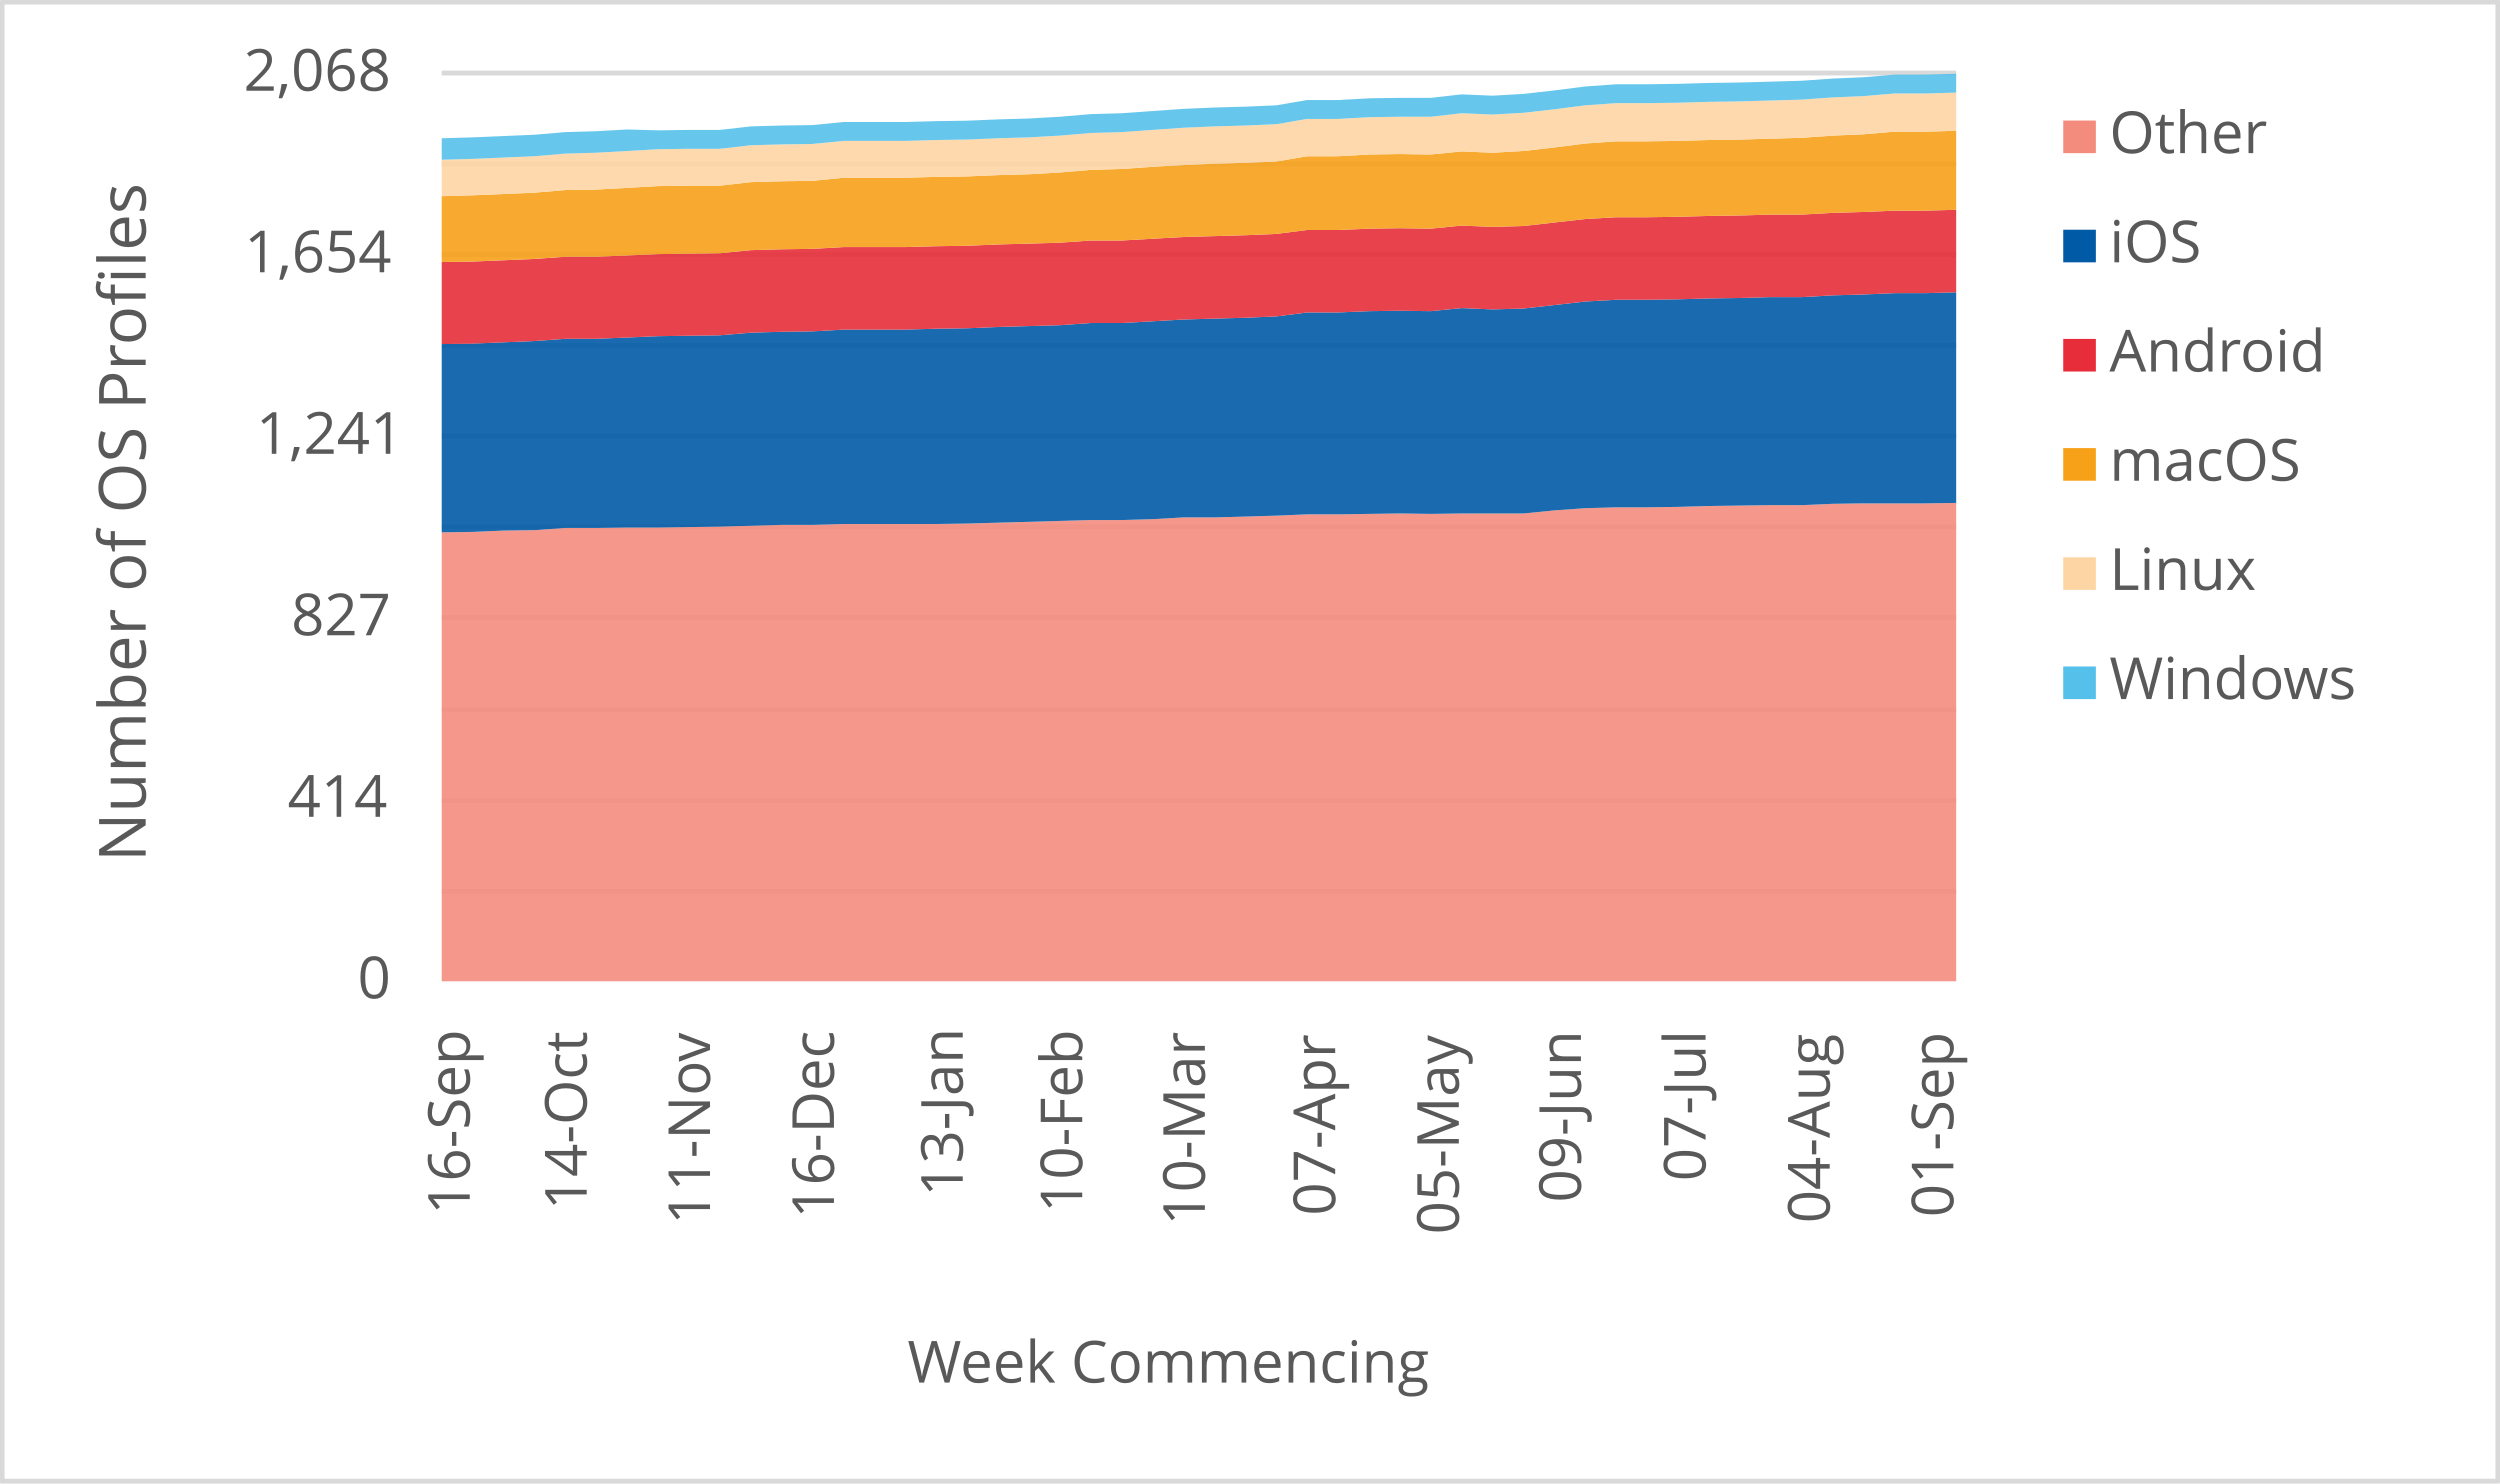
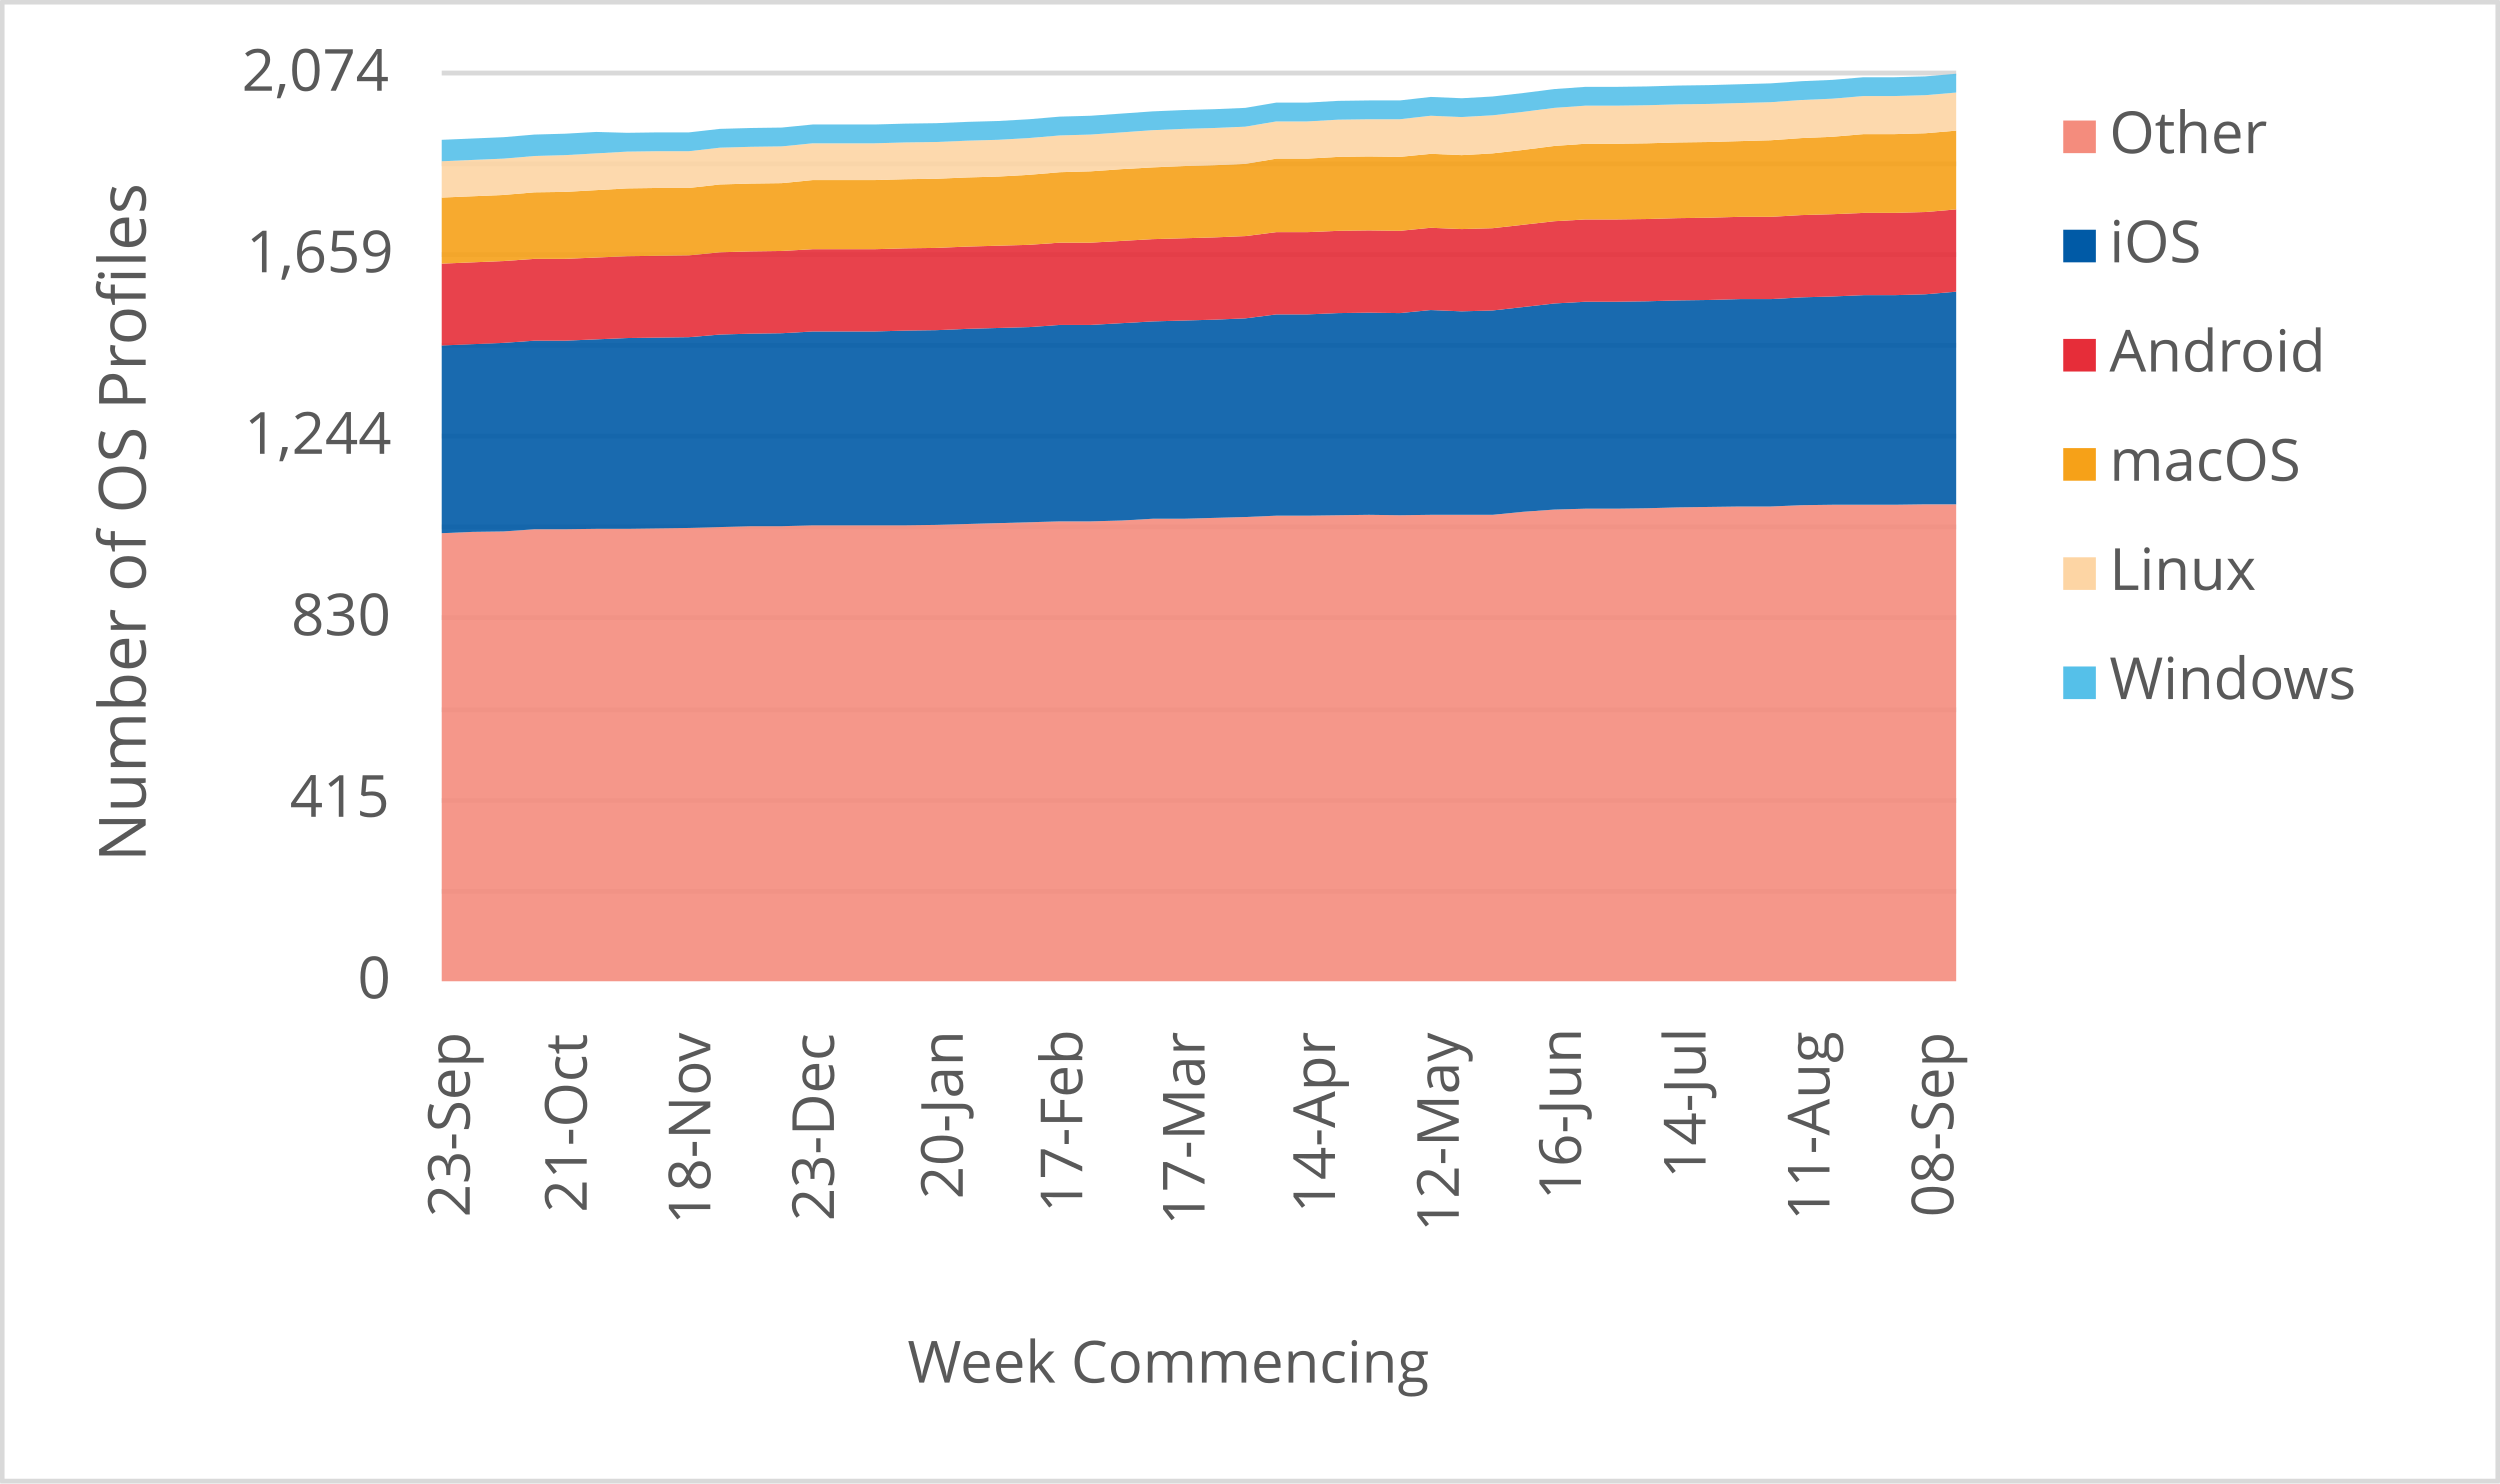
<svg xmlns="http://www.w3.org/2000/svg" width="1763" height="1046" xml:space="preserve" overflow="hidden">
  <defs>
    <clipPath id="clip0">
      <rect x="2917" y="346" width="1763" height="1046" />
    </clipPath>
  </defs>
  <g clip-path="url(#clip0)" transform="translate(-2917 -346)">
    <rect x="2918" y="347" width="1760" height="1043" fill="#FFFFFF" />
    <g>
      <path d="    M3228.5 974.532 4296.5 974.532    M3228.5 910.53 4296.5 910.53    M3228.5 846.528 4296.5 846.528    M3228.5 781.526 4296.5 781.526    M3228.5 717.524 4296.5 717.524    M3228.5 653.522 4296.5 653.522    M3228.5 589.52 4296.5 589.52    M3228.5 525.517 4296.5 525.517    M3228.5 461.515 4296.5 461.515    M3228.5 397.5 4296.5 397.5" stroke="#D9D9D9" stroke-width="3.438" stroke-linejoin="round" stroke-miterlimit="10" fill="none" />
    </g>
    <g>
      <path d="M 1038.5 4296.5 1038.5" stroke="#D9D9D9" stroke-width="3.438" stroke-linejoin="round" stroke-miterlimit="10" fill="none" fill-rule="evenodd" />
    </g>
    <g>
-       <text fill="#595959" font-family="Verdana,Open Sans,DejaVu Sans,sans-serif" font-weight="400" font-size="41" transform="matrix(6.12323e-17 -1 1 6.12323e-17 3248.269 1202.662)">16-Sep</text>
+       <text fill="#595959" font-family="Verdana,Open Sans,DejaVu Sans,sans-serif" font-weight="400" font-size="41" transform="matrix(6.12323e-17 -1 1 6.12323e-17 3248.269 1204.423)">23-Sep</text>
    </g>
    <g>
-       <text fill="#595959" font-family="Verdana,Open Sans,DejaVu Sans,sans-serif" font-weight="400" font-size="41" transform="matrix(6.12323e-17 -1 1 6.12323e-17 3330.748 1199.378)">14-Oct</text>
+       <text fill="#595959" font-family="Verdana,Open Sans,DejaVu Sans,sans-serif" font-weight="400" font-size="41" transform="matrix(6.12323e-17 -1 1 6.12323e-17 3330.748 1201.14)">21-Oct</text>
    </g>
    <g>
-       <text fill="#595959" font-family="Verdana,Open Sans,DejaVu Sans,sans-serif" font-weight="400" font-size="41" transform="matrix(6.12323e-17 -1 1 6.12323e-17 3417.702 1209.708)">11-Nov</text>
+       <text fill="#595959" font-family="Verdana,Open Sans,DejaVu Sans,sans-serif" font-weight="400" font-size="41" transform="matrix(6.12323e-17 -1 1 6.12323e-17 3417.912 1209.708)">18-Nov</text>
    </g>
    <g>
-       <text fill="#595959" font-family="Verdana,Open Sans,DejaVu Sans,sans-serif" font-weight="400" font-size="41" transform="matrix(6.12323e-17 -1 1 6.12323e-17 3505.096 1205.364)">16-Dec</text>
+       <text fill="#595959" font-family="Verdana,Open Sans,DejaVu Sans,sans-serif" font-weight="400" font-size="41" transform="matrix(6.12323e-17 -1 1 6.12323e-17 3505.096 1207.126)">23-Dec</text>
    </g>
    <g>
-       <text fill="#595959" font-family="Verdana,Open Sans,DejaVu Sans,sans-serif" font-weight="400" font-size="41" transform="matrix(6.12323e-17 -1 1 6.12323e-17 3595.933 1189.929)">13-Jan</text>
+       <text fill="#595959" font-family="Verdana,Open Sans,DejaVu Sans,sans-serif" font-weight="400" font-size="41" transform="matrix(6.12323e-17 -1 1 6.12323e-17 3595.953 1191.691)">20-Jan</text>
    </g>
    <g>
-       <text fill="#595959" font-family="Verdana,Open Sans,DejaVu Sans,sans-serif" font-weight="400" font-size="41" transform="matrix(6.12323e-17 -1 1 6.12323e-17 3680.194 1201.32)">10-Feb</text>
+       <text fill="#595959" font-family="Verdana,Open Sans,DejaVu Sans,sans-serif" font-weight="400" font-size="41" transform="matrix(6.12323e-17 -1 1 6.12323e-17 3680.194 1201.32)">17-Feb</text>
    </g>
    <g>
-       <text fill="#595959" font-family="Verdana,Open Sans,DejaVu Sans,sans-serif" font-weight="400" font-size="41" transform="matrix(6.12323e-17 -1 1 6.12323e-17 3766.667 1210.289)">10-Mar</text>
+       <text fill="#595959" font-family="Verdana,Open Sans,DejaVu Sans,sans-serif" font-weight="400" font-size="41" transform="matrix(6.12323e-17 -1 1 6.12323e-17 3766.437 1210.289)">17-Mar</text>
    </g>
    <g>
-       <text fill="#595959" font-family="Verdana,Open Sans,DejaVu Sans,sans-serif" font-weight="400" font-size="41" transform="matrix(6.12323e-17 -1 1 6.12323e-17 3858.575 1203.262)">07-Apr</text>
+       <text fill="#595959" font-family="Verdana,Open Sans,DejaVu Sans,sans-serif" font-weight="400" font-size="41" transform="matrix(6.12323e-17 -1 1 6.12323e-17 3858.425 1201.541)">14-Apr</text>
    </g>
    <g>
-       <text fill="#595959" font-family="Verdana,Open Sans,DejaVu Sans,sans-serif" font-weight="400" font-size="41" transform="matrix(6.12323e-17 -1 1 6.12323e-17 3945.759 1216.475)">05-May</text>
+       <text fill="#595959" font-family="Verdana,Open Sans,DejaVu Sans,sans-serif" font-weight="400" font-size="41" transform="matrix(6.12323e-17 -1 1 6.12323e-17 3945.739 1214.753)">12-May</text>
    </g>
    <g>
-       <text fill="#595959" font-family="Verdana,Open Sans,DejaVu Sans,sans-serif" font-weight="400" font-size="41" transform="matrix(6.12323e-17 -1 1 6.12323e-17 4031.871 1194.013)">09-Jun</text>
+       <text fill="#595959" font-family="Verdana,Open Sans,DejaVu Sans,sans-serif" font-weight="400" font-size="41" transform="matrix(6.12323e-17 -1 1 6.12323e-17 4031.851 1192.291)">16-Jun</text>
    </g>
    <g>
-       <text fill="#595959" font-family="Verdana,Open Sans,DejaVu Sans,sans-serif" font-weight="400" font-size="41" transform="matrix(6.12323e-17 -1 1 6.12323e-17 4119.766 1178.999)">07-Jul</text>
+       <text fill="#595959" font-family="Verdana,Open Sans,DejaVu Sans,sans-serif" font-weight="400" font-size="41" transform="matrix(6.12323e-17 -1 1 6.12323e-17 4119.766 1177.277)">14-Jul</text>
    </g>
    <g>
-       <text fill="#595959" font-family="Verdana,Open Sans,DejaVu Sans,sans-serif" font-weight="400" font-size="41" transform="matrix(6.12323e-17 -1 1 6.12323e-17 4207.31 1208.627)">04-Aug</text>
+       <text fill="#595959" font-family="Verdana,Open Sans,DejaVu Sans,sans-serif" font-weight="400" font-size="41" transform="matrix(6.12323e-17 -1 1 6.12323e-17 4207.14 1206.906)">11-Aug</text>
    </g>
    <g>
-       <text fill="#595959" font-family="Verdana,Open Sans,DejaVu Sans,sans-serif" font-weight="400" font-size="41" transform="matrix(6.12323e-17 -1 1 6.12323e-17 4294.493 1204.383)">01-Sep</text>
+       <text fill="#595959" font-family="Verdana,Open Sans,DejaVu Sans,sans-serif" font-weight="400" font-size="41" transform="matrix(6.12323e-17 -1 1 6.12323e-17 4294.493 1204.383)">08-Sep</text>
    </g>
    <g>
      <text fill="#595959" font-family="Verdana,Open Sans,DejaVu Sans,sans-serif" font-weight="400" font-size="41" transform="matrix(1 0 0 1 3169.141 1050)">0</text>
    </g>
    <g>
-       <text fill="#595959" font-family="Verdana,Open Sans,DejaVu Sans,sans-serif" font-weight="400" font-size="41" transform="matrix(1 0 0 1 3119.853 922)">414</text>
+       <text fill="#595959" font-family="Verdana,Open Sans,DejaVu Sans,sans-serif" font-weight="400" font-size="41" transform="matrix(1 0 0 1 3121.395 922)">415</text>
    </g>
    <g>
-       <text fill="#595959" font-family="Verdana,Open Sans,DejaVu Sans,sans-serif" font-weight="400" font-size="41" transform="matrix(1 0 0 1 3122.335 794)">827</text>
+       <text fill="#595959" font-family="Verdana,Open Sans,DejaVu Sans,sans-serif" font-weight="400" font-size="41" transform="matrix(1 0 0 1 3122.295 794)">830</text>
    </g>
    <g>
-       <text fill="#595959" font-family="Verdana,Open Sans,DejaVu Sans,sans-serif" font-weight="400" font-size="41" transform="matrix(1 0 0 1 3097.571 666)">1,241</text>
+       <text fill="#595959" font-family="Verdana,Open Sans,DejaVu Sans,sans-serif" font-weight="400" font-size="41" transform="matrix(1 0 0 1 3089.263 666)">1,244</text>
    </g>
    <g>
-       <text fill="#595959" font-family="Verdana,Open Sans,DejaVu Sans,sans-serif" font-weight="400" font-size="41" transform="matrix(1 0 0 1 3089.263 538)">1,654</text>
+       <text fill="#595959" font-family="Verdana,Open Sans,DejaVu Sans,sans-serif" font-weight="400" font-size="41" transform="matrix(1 0 0 1 3090.645 538)">1,659</text>
    </g>
    <g>
-       <text fill="#595959" font-family="Verdana,Open Sans,DejaVu Sans,sans-serif" font-weight="400" font-size="41" transform="matrix(1 0 0 1 3088.803 410)">2,068</text>
+       <text fill="#595959" font-family="Verdana,Open Sans,DejaVu Sans,sans-serif" font-weight="400" font-size="41" transform="matrix(1 0 0 1 3087.501 410)">2,074</text>
    </g>
    <g>
      <text fill="#595959" font-family="Verdana,Open Sans,DejaVu Sans,sans-serif" font-weight="400" font-size="41" transform="matrix(1 0 0 1 3556.971 1321)">Week Commencing</text>
    </g>
    <g>
      <text fill="#595959" font-family="Verdana,Open Sans,DejaVu Sans,sans-serif" font-weight="400" font-size="46" transform="matrix(6.12323e-17 -1 1 6.12323e-17 3019.73 953.792)">Number of OS Profiles</text>
    </g>
    <rect x="2918.5" y="347.5" width="1760" height="1043" stroke="#D9D9D9" stroke-width="3.438" stroke-linejoin="round" stroke-miterlimit="10" fill="none" />
    <g>
-       <path d="M3228.5 1038 3250.296 1038 3272.092 1038 3293.888 1038 3315.684 1038 3337.48 1038 3359.276 1038 3381.071 1038 3402.867 1038 3424.663 1038 3446.459 1038 3468.255 1038 3490.051 1038 3511.847 1038 3533.643 1038 3555.439 1038 3577.235 1038 3599.031 1038 3620.827 1038 3642.622 1038 3664.418 1038 3686.214 1038 3708.01 1038 3729.806 1038 3751.602 1038 3773.398 1038 3795.194 1038 3816.99 1038 3838.786 1038 3860.582 1038 3882.378 1038 3904.173 1038 3925.969 1038 3947.765 1038 3969.561 1038 3991.357 1038 4013.153 1038 4034.949 1038 4056.745 1038 4078.541 1038 4100.337 1038 4122.133 1038 4143.929 1038 4165.724 1038 4187.52 1038 4209.316 1038 4231.112 1038 4252.908 1038 4274.704 1038 4296.5 1038 4296.5 700.669 4274.704 700.979 4252.908 700.979 4231.112 700.979 4209.316 701.288 4187.52 702.217 4165.724 702.217 4143.929 702.526 4122.133 702.836 4100.337 703.455 4078.541 703.764 4056.745 703.764 4034.949 704.383 4013.153 705.93 3991.357 708.097 3969.561 708.097 3947.765 708.097 3925.969 708.406 3904.173 708.097 3882.378 708.406 3860.582 708.716 3838.786 708.716 3816.99 709.644 3795.194 710.263 3773.398 710.882 3751.602 710.882 3729.806 712.12 3708.01 712.739 3686.214 712.739 3664.418 713.358 3642.622 713.977 3620.827 714.596 3599.031 715.215 3577.235 715.524 3555.439 715.524 3533.643 715.524 3511.847 715.524 3490.051 716.143 3468.255 716.143 3446.459 716.762 3424.663 717.381 3402.867 717.691 3381.071 718 3359.276 718 3337.48 718.309 3315.684 718.309 3293.888 719.857 3272.092 720.166 3250.296 721.095 3228.5 721.404 3228.5 1038Z" fill="#f48c7d" opacity="0.9" />
+       <path d="M3228.5 1038 3250.296 1038 3272.092 1038 3293.888 1038 3315.684 1038 3337.48 1038 3359.276 1038 3381.071 1038 3402.867 1038 3424.663 1038 3446.459 1038 3468.255 1038 3490.051 1038 3511.847 1038 3533.643 1038 3555.439 1038 3577.235 1038 3599.031 1038 3620.827 1038 3642.622 1038 3664.418 1038 3686.214 1038 3708.01 1038 3729.806 1038 3751.602 1038 3773.398 1038 3795.194 1038 3816.99 1038 3838.786 1038 3860.582 1038 3882.378 1038 3904.173 1038 3925.969 1038 3947.765 1038 3969.561 1038 3991.357 1038 4013.153 1038 4034.949 1038 4056.745 1038 4078.541 1038 4100.337 1038 4122.133 1038 4143.929 1038 4165.724 1038 4187.52 1038 4209.316 1038 4231.112 1038 4252.908 1038 4274.704 1038 4296.5 1038 4296.5 701.645 4274.704 701.645 4252.908 701.954 4231.112 701.954 4209.316 701.954 4187.52 702.262 4165.724 703.188 4143.929 703.188 4122.133 703.497 4100.337 703.805 4078.541 704.422 4056.745 704.731 4034.949 704.731 4013.153 705.348 3991.357 706.891 3969.561 709.051 3947.765 709.051 3925.969 709.051 3904.173 709.36 3882.378 709.051 3860.582 709.36 3838.786 709.668 3816.99 709.668 3795.194 710.594 3773.398 711.211 3751.602 711.828 3729.806 711.828 3708.01 713.063 3686.214 713.68 3664.418 713.68 3642.622 714.297 3620.827 714.914 3599.031 715.531 3577.235 716.149 3555.439 716.457 3533.643 716.457 3511.847 716.457 3490.051 716.457 3468.255 717.074 3446.459 717.074 3424.663 717.691 3402.867 718.309 3381.071 718.617 3359.276 718.926 3337.48 718.926 3315.684 719.234 3293.888 719.234 3272.092 720.777 3250.296 721.086 3228.5 722.012 3228.5 1038Z" fill="#f48c7d" opacity="0.9" />
    </g>
    <g>
-       <path d="M3228.5 721.404 3250.296 721.095 3272.092 720.166 3293.888 719.857 3315.684 718.309 3337.48 718.309 3359.276 718 3381.071 718 3402.867 717.691 3424.663 717.381 3446.459 716.762 3468.255 716.143 3490.051 716.143 3511.847 715.524 3533.643 715.524 3555.439 715.524 3577.235 715.524 3599.031 715.215 3620.827 714.596 3642.622 713.977 3664.418 713.358 3686.214 712.739 3708.01 712.739 3729.806 712.12 3751.602 710.882 3773.398 710.882 3795.194 710.263 3816.99 709.644 3838.786 708.716 3860.582 708.716 3882.378 708.406 3904.173 708.097 3925.969 708.406 3947.765 708.097 3969.561 708.097 3991.357 708.097 4013.153 705.93 4034.949 704.383 4056.745 703.764 4078.541 703.764 4100.337 703.455 4122.133 702.836 4143.929 702.526 4165.724 702.217 4187.52 702.217 4209.316 701.288 4231.112 700.979 4252.908 700.979 4274.704 700.979 4296.5 700.669 4296.5 552.12 4274.704 552.739 4252.908 552.739 4231.112 553.667 4209.316 554.286 4187.52 555.524 4165.724 555.524 4143.929 556.143 4122.133 556.453 4100.337 557.072 4078.541 557.381 4056.745 557.381 4034.949 558.619 4013.153 561.095 3991.357 563.571 3969.561 564.19 3947.765 563.261 3925.969 565.427 3904.173 565.118 3882.378 565.427 3860.582 566.356 3838.786 566.356 3816.99 569.141 3795.194 570.07 3773.398 570.689 3751.602 571.308 3729.806 572.545 3708.01 573.783 3686.214 573.783 3664.418 575.331 3642.622 575.95 3620.827 576.569 3599.031 577.497 3577.235 577.807 3555.439 578.426 3533.643 578.426 3511.847 578.426 3490.051 579.663 3468.255 579.973 3446.459 580.592 3424.663 582.449 3402.867 582.758 3381.071 583.068 3359.276 583.996 3337.48 584.925 3315.684 584.925 3293.888 586.472 3272.092 587.4 3250.296 588.329 3228.5 588.638 3228.5 721.404Z" fill="#005aa6" opacity="0.9" />
+       <path d="M3228.5 722.012 3250.296 721.086 3272.092 720.777 3293.888 719.234 3315.684 719.234 3337.48 718.926 3359.276 718.926 3381.071 718.617 3402.867 718.309 3424.663 717.691 3446.459 717.074 3468.255 717.074 3490.051 716.457 3511.847 716.457 3533.643 716.457 3555.439 716.457 3577.235 716.149 3599.031 715.531 3620.827 714.914 3642.622 714.297 3664.418 713.68 3686.214 713.68 3708.01 713.063 3729.806 711.828 3751.602 711.828 3773.398 711.211 3795.194 710.594 3816.99 709.668 3838.786 709.668 3860.582 709.36 3882.378 709.051 3904.173 709.36 3925.969 709.051 3947.765 709.051 3969.561 709.051 3991.357 706.891 4013.153 705.348 4034.949 704.731 4056.745 704.731 4078.541 704.422 4100.337 703.805 4122.133 703.497 4143.929 703.188 4165.724 703.188 4187.52 702.262 4209.316 701.954 4231.112 701.954 4252.908 701.954 4274.704 701.645 4296.5 701.645 4296.5 551.674 4274.704 553.526 4252.908 554.143 4231.112 554.143 4209.316 555.068 4187.52 555.686 4165.724 556.92 4143.929 556.92 4122.133 557.537 4100.337 557.846 4078.541 558.463 4056.745 558.771 4034.949 558.771 4013.153 560.006 3991.357 562.474 3969.561 564.943 3947.765 565.56 3925.969 564.635 3904.173 566.795 3882.378 566.486 3860.582 566.795 3838.786 567.72 3816.99 567.72 3795.194 570.498 3773.398 571.423 3751.602 572.041 3729.806 572.658 3708.01 573.892 3686.214 575.126 3664.418 575.126 3642.622 576.669 3620.827 577.286 3599.031 577.904 3577.235 578.829 3555.439 579.138 3533.643 579.755 3511.847 579.755 3490.051 579.755 3468.255 580.989 3446.459 581.298 3424.663 581.915 3402.867 583.767 3381.071 584.075 3359.276 584.384 3337.48 585.31 3315.684 586.235 3293.888 586.235 3272.092 587.778 3250.296 588.704 3228.5 589.63 3228.5 722.012Z" fill="#005aa6" opacity="0.9" />
    </g>
    <g>
-       <path d="M3228.5 588.638 3250.296 588.329 3272.092 587.4 3293.888 586.472 3315.684 584.925 3337.48 584.925 3359.276 583.996 3381.071 583.068 3402.867 582.758 3424.663 582.449 3446.459 580.592 3468.255 579.973 3490.051 579.663 3511.847 578.426 3533.643 578.426 3555.439 578.426 3577.235 577.807 3599.031 577.497 3620.827 576.569 3642.622 575.95 3664.418 575.331 3686.214 573.783 3708.01 573.783 3729.806 572.545 3751.602 571.308 3773.398 570.689 3795.194 570.07 3816.99 569.141 3838.786 566.356 3860.582 566.356 3882.378 565.427 3904.173 565.118 3925.969 565.427 3947.765 563.261 3969.561 564.19 3991.357 563.571 4013.153 561.095 4034.949 558.619 4056.745 557.381 4078.541 557.381 4100.337 557.072 4122.133 556.453 4143.929 556.143 4165.724 555.524 4187.52 555.524 4209.316 554.286 4231.112 553.667 4252.908 552.739 4274.704 552.739 4296.5 552.12 4296.5 493.938 4274.704 494.557 4252.908 494.557 4231.112 495.485 4209.316 496.104 4187.52 497.342 4165.724 497.342 4143.929 497.961 4122.133 498.271 4100.337 498.89 4078.541 499.199 4056.745 499.199 4034.949 500.437 4013.153 502.913 3991.357 505.389 3969.561 506.008 3947.765 505.079 3925.969 507.246 3904.173 506.936 3882.378 507.246 3860.582 508.174 3838.786 508.174 3816.99 510.959 3795.194 511.888 3773.398 512.507 3751.602 513.126 3729.806 514.364 3708.01 515.602 3686.214 515.602 3664.418 517.149 3642.622 517.768 3620.827 518.387 3599.031 519.315 3577.235 519.625 3555.439 520.244 3533.643 520.244 3511.847 520.244 3490.051 521.482 3468.255 521.791 3446.459 522.41 3424.663 524.576 3402.867 524.886 3381.071 525.195 3359.276 526.124 3337.48 527.052 3315.684 527.052 3293.888 528.6 3272.092 529.528 3250.296 530.456 3228.5 530.766 3228.5 588.638Z" fill="#e62d39" opacity="0.9" />
+       <path d="M3228.5 589.63 3250.296 588.704 3272.092 587.778 3293.888 586.235 3315.684 586.235 3337.48 585.31 3359.276 584.384 3381.071 584.075 3402.867 583.767 3424.663 581.915 3446.459 581.298 3468.255 580.989 3490.051 579.755 3511.847 579.755 3533.643 579.755 3555.439 579.138 3577.235 578.829 3599.031 577.904 3620.827 577.286 3642.622 576.669 3664.418 575.126 3686.214 575.126 3708.01 573.892 3729.806 572.658 3751.602 572.041 3773.398 571.423 3795.194 570.498 3816.99 567.72 3838.786 567.72 3860.582 566.795 3882.378 566.486 3904.173 566.795 3925.969 564.635 3947.765 565.56 3969.561 564.943 3991.357 562.474 4013.153 560.006 4034.949 558.771 4056.745 558.771 4078.541 558.463 4100.337 557.846 4122.133 557.537 4143.929 556.92 4165.724 556.92 4187.52 555.686 4209.316 555.068 4231.112 554.143 4252.908 554.143 4274.704 553.526 4296.5 551.674 4296.5 493.661 4274.704 495.512 4252.908 496.129 4231.112 496.129 4209.316 497.055 4187.52 497.672 4165.724 498.906 4143.929 498.906 4122.133 499.524 4100.337 499.832 4078.541 500.449 4056.745 500.758 4034.949 500.758 4013.153 501.992 3991.357 504.461 3969.561 506.93 3947.765 507.547 3925.969 506.621 3904.173 508.781 3882.378 508.473 3860.582 508.781 3838.786 509.707 3816.99 509.707 3795.194 512.484 3773.398 513.41 3751.602 514.027 3729.806 514.644 3708.01 515.878 3686.214 517.113 3664.418 517.113 3642.622 518.656 3620.827 519.273 3599.031 519.89 3577.235 520.816 3555.439 521.124 3533.643 521.742 3511.847 521.742 3490.051 521.742 3468.255 522.976 3446.459 523.284 3424.663 523.902 3402.867 526.062 3381.071 526.37 3359.276 526.679 3337.48 527.605 3315.684 528.53 3293.888 528.53 3272.092 530.073 3250.296 530.999 3228.5 531.925 3228.5 589.63Z" fill="#e62d39" opacity="0.9" />
    </g>
    <g>
-       <path d="M3228.5 530.766 3250.296 530.456 3272.092 529.528 3293.888 528.6 3315.684 527.052 3337.48 527.052 3359.276 526.124 3381.071 525.195 3402.867 524.886 3424.663 524.576 3446.459 522.41 3468.255 521.791 3490.051 521.482 3511.847 520.244 3533.643 520.244 3555.439 520.244 3577.235 519.625 3599.031 519.315 3620.827 518.387 3642.622 517.768 3664.418 517.149 3686.214 515.602 3708.01 515.602 3729.806 514.364 3751.602 513.126 3773.398 512.507 3795.194 511.888 3816.99 510.959 3838.786 508.174 3860.582 508.174 3882.378 507.246 3904.173 506.936 3925.969 507.246 3947.765 505.079 3969.561 506.008 3991.357 505.389 4013.153 502.913 4034.949 500.437 4056.745 499.199 4078.541 499.199 4100.337 498.89 4122.133 498.271 4143.929 497.961 4165.724 497.342 4187.52 497.342 4209.316 496.104 4231.112 495.485 4252.908 494.557 4274.704 494.557 4296.5 493.938 4296.5 438.232 4274.704 438.851 4252.908 438.851 4231.112 440.708 4209.316 441.636 4187.52 443.184 4165.724 443.803 4143.929 444.422 4122.133 444.731 4100.337 445.35 4078.541 445.66 4056.745 445.66 4034.949 447.207 4013.153 449.992 3991.357 452.468 3969.561 453.706 3947.765 452.778 3925.969 454.944 3904.173 454.634 3882.378 454.944 3860.582 456.182 3838.786 456.182 3816.99 459.896 3795.194 460.824 3773.398 461.443 3751.602 462.371 3729.806 463.609 3708.01 465.157 3686.214 465.776 3664.418 467.632 3642.622 468.87 3620.827 469.489 3599.031 470.418 3577.235 470.727 3555.439 471.346 3533.643 471.346 3511.847 471.346 3490.051 473.513 3468.255 473.822 3446.459 474.441 3424.663 476.917 3402.867 476.917 3381.071 477.226 3359.276 478.464 3337.48 479.702 3315.684 480.012 3293.888 481.868 3272.092 482.797 3250.296 483.725 3228.5 484.344 3228.5 530.766Z" fill="#f6a118" opacity="0.9" />
+       <path d="M3228.5 531.925 3250.296 530.999 3272.092 530.073 3293.888 528.53 3315.684 528.53 3337.48 527.605 3359.276 526.679 3381.071 526.37 3402.867 526.062 3424.663 523.902 3446.459 523.284 3468.255 522.976 3490.051 521.742 3511.847 521.742 3533.643 521.742 3555.439 521.124 3577.235 520.816 3599.031 519.89 3620.827 519.273 3642.622 518.656 3664.418 517.113 3686.214 517.113 3708.01 515.878 3729.806 514.644 3751.602 514.027 3773.398 513.41 3795.194 512.484 3816.99 509.707 3838.786 509.707 3860.582 508.781 3882.378 508.473 3904.173 508.781 3925.969 506.621 3947.765 507.547 3969.561 506.93 3991.357 504.461 4013.153 501.992 4034.949 500.758 4056.745 500.758 4078.541 500.449 4100.337 499.832 4122.133 499.524 4143.929 498.906 4165.724 498.906 4187.52 497.672 4209.316 497.055 4231.112 496.129 4252.908 496.129 4274.704 495.512 4296.5 493.661 4296.5 438.116 4274.704 439.967 4252.908 440.584 4231.112 440.584 4209.316 442.436 4187.52 443.362 4165.724 444.905 4143.929 445.522 4122.133 446.139 4100.337 446.447 4078.541 447.065 4056.745 447.373 4034.949 447.373 4013.153 448.916 3991.357 451.693 3969.561 454.162 3947.765 455.396 3925.969 454.471 3904.173 456.631 3882.378 456.322 3860.582 456.631 3838.786 457.865 3816.99 457.865 3795.194 461.568 3773.398 462.494 3751.602 463.111 3729.806 464.037 3708.01 465.271 3686.214 466.814 3664.418 467.431 3642.622 469.283 3620.827 470.517 3599.031 471.134 3577.235 472.06 3555.439 472.368 3533.643 472.986 3511.847 472.986 3490.051 472.986 3468.255 475.146 3446.459 475.454 3424.663 476.071 3402.867 478.54 3381.071 478.54 3359.276 478.849 3337.48 480.083 3315.684 481.317 3293.888 481.626 3272.092 483.477 3250.296 484.403 3228.5 485.329 3228.5 531.925Z" fill="#f6a118" opacity="0.9" />
    </g>
    <g>
-       <path d="M3228.5 484.344 3250.296 483.725 3272.092 482.797 3293.888 481.868 3315.684 480.012 3337.48 479.702 3359.276 478.464 3381.071 477.226 3402.867 476.917 3424.663 476.917 3446.459 474.441 3468.255 473.822 3490.051 473.513 3511.847 471.346 3533.643 471.346 3555.439 471.346 3577.235 470.727 3599.031 470.418 3620.827 469.489 3642.622 468.87 3664.418 467.632 3686.214 465.776 3708.01 465.157 3729.806 463.609 3751.602 462.371 3773.398 461.443 3795.194 460.824 3816.99 459.896 3838.786 456.182 3860.582 456.182 3882.378 454.944 3904.173 454.634 3925.969 454.944 3947.765 452.778 3969.561 453.706 3991.357 452.468 4013.153 449.992 4034.949 447.207 4056.745 445.66 4078.541 445.66 4100.337 445.35 4122.133 444.731 4143.929 444.422 4165.724 443.803 4187.52 443.184 4209.316 441.636 4231.112 440.708 4252.908 438.851 4274.704 438.851 4296.5 438.232 4296.5 411.308 4274.704 411.926 4252.908 411.926 4231.112 413.783 4209.316 414.712 4187.52 416.259 4165.724 416.878 4143.929 417.497 4122.133 417.807 4100.337 418.426 4078.541 418.735 4056.745 418.735 4034.949 420.282 4013.153 423.068 3991.357 425.544 3969.561 426.781 3947.765 425.853 3925.969 428.329 3904.173 428.329 3882.378 428.638 3860.582 429.876 3838.786 429.876 3816.99 433.59 3795.194 434.518 3773.398 435.137 3751.602 436.066 3729.806 437.613 3708.01 439.161 3686.214 439.779 3664.418 441.636 3642.622 442.874 3620.827 443.493 3599.031 444.422 3577.235 444.731 3555.439 445.35 3533.643 445.35 3511.847 445.35 3490.051 447.516 3468.255 447.826 3446.459 448.445 3424.663 450.921 3402.867 450.921 3381.071 451.23 3359.276 452.468 3337.48 453.706 3315.684 454.325 3293.888 456.182 3272.092 457.11 3250.296 458.039 3228.5 458.658 3228.5 484.344Z" fill="#fdd5a4" opacity="0.9" />
+       <path d="M3228.5 485.329 3250.296 484.403 3272.092 483.477 3293.888 481.626 3315.684 481.317 3337.48 480.083 3359.276 478.849 3381.071 478.54 3402.867 478.54 3424.663 476.071 3446.459 475.454 3468.255 475.146 3490.051 472.986 3511.847 472.986 3533.643 472.986 3555.439 472.368 3577.235 472.06 3599.031 471.134 3620.827 470.517 3642.622 469.283 3664.418 467.431 3686.214 466.814 3708.01 465.271 3729.806 464.037 3751.602 463.111 3773.398 462.494 3795.194 461.568 3816.99 457.865 3838.786 457.865 3860.582 456.631 3882.378 456.322 3904.173 456.631 3925.969 454.471 3947.765 455.396 3969.561 454.162 3991.357 451.693 4013.153 448.916 4034.949 447.373 4056.745 447.373 4078.541 447.065 4100.337 446.447 4122.133 446.139 4143.929 445.522 4165.724 444.905 4187.52 443.362 4209.316 442.436 4231.112 440.584 4252.908 440.584 4274.704 439.967 4296.5 438.116 4296.5 411.269 4274.704 413.121 4252.908 413.738 4231.112 413.738 4209.316 415.589 4187.52 416.515 4165.724 418.058 4143.929 418.675 4122.133 419.292 4100.337 419.601 4078.541 420.218 4056.745 420.527 4034.949 420.527 4013.153 422.069 3991.357 424.847 3969.561 427.315 3947.765 428.55 3925.969 427.624 3904.173 430.093 3882.378 430.093 3860.582 430.401 3838.786 431.635 3816.99 431.635 3795.194 435.338 3773.398 436.264 3751.602 436.881 3729.806 437.807 3708.01 439.35 3686.214 440.893 3664.418 441.51 3642.622 443.362 3620.827 444.596 3599.031 445.213 3577.235 446.139 3555.439 446.447 3533.643 447.065 3511.847 447.065 3490.051 447.065 3468.255 449.225 3446.459 449.533 3424.663 450.15 3402.867 452.619 3381.071 452.619 3359.276 452.928 3337.48 454.162 3315.684 455.396 3293.888 456.014 3272.092 457.865 3250.296 458.791 3228.5 459.716 3228.5 485.329Z" fill="#fdd5a4" opacity="0.9" />
    </g>
    <g>
-       <path d="M3228.5 458.658 3250.296 458.039 3272.092 457.11 3293.888 456.182 3315.684 454.325 3337.48 453.706 3359.276 452.468 3381.071 451.23 3402.867 450.921 3424.663 450.921 3446.459 448.445 3468.255 447.826 3490.051 447.516 3511.847 445.35 3533.643 445.35 3555.439 445.35 3577.235 444.731 3599.031 444.422 3620.827 443.493 3642.622 442.874 3664.418 441.636 3686.214 439.779 3708.01 439.161 3729.806 437.613 3751.602 436.066 3773.398 435.137 3795.194 434.518 3816.99 433.59 3838.786 429.876 3860.582 429.876 3882.378 428.638 3904.173 428.329 3925.969 428.329 3947.765 425.853 3969.561 426.781 3991.357 425.544 4013.153 423.068 4034.949 420.282 4056.745 418.735 4078.541 418.735 4100.337 418.426 4122.133 417.807 4143.929 417.497 4165.724 416.878 4187.52 416.259 4209.316 414.712 4231.112 413.783 4252.908 411.926 4274.704 411.926 4296.5 411.308 4296.5 398 4274.704 398.619 4252.908 398.619 4231.112 400.476 4209.316 401.404 4187.52 402.952 4165.724 403.571 4143.929 404.19 4122.133 404.499 4100.337 405.118 4078.541 405.427 4056.745 405.427 4034.949 406.975 4013.153 409.76 3991.357 412.236 3969.561 413.474 3947.765 412.545 3925.969 415.021 3904.173 415.021 3882.378 415.331 3860.582 416.569 3838.786 416.569 3816.99 420.282 3795.194 421.211 3773.398 421.83 3751.602 422.758 3729.806 424.306 3708.01 425.853 3686.214 426.472 3664.418 428.329 3642.622 429.567 3620.827 430.186 3599.031 431.114 3577.235 431.424 3555.439 432.043 3533.643 432.043 3511.847 432.043 3490.051 434.209 3468.255 434.518 3446.459 435.137 3424.663 437.613 3402.867 437.613 3381.071 437.923 3359.276 437.304 3337.48 438.542 3315.684 439.161 3293.888 441.017 3272.092 441.946 3250.296 442.874 3228.5 443.493 3228.5 458.658Z" fill="#55c0e9" opacity="0.9" />
+       <path d="M3228.5 459.716 3250.296 458.791 3272.092 457.865 3293.888 456.014 3315.684 455.396 3337.48 454.162 3359.276 452.928 3381.071 452.619 3402.867 452.619 3424.663 450.15 3446.459 449.533 3468.255 449.225 3490.051 447.065 3511.847 447.065 3533.643 447.065 3555.439 446.447 3577.235 446.139 3599.031 445.213 3620.827 444.596 3642.622 443.362 3664.418 441.51 3686.214 440.893 3708.01 439.35 3729.806 437.807 3751.602 436.881 3773.398 436.264 3795.194 435.338 3816.99 431.635 3838.786 431.635 3860.582 430.401 3882.378 430.093 3904.173 430.093 3925.969 427.624 3947.765 428.55 3969.561 427.315 3991.357 424.847 4013.153 422.069 4034.949 420.527 4056.745 420.527 4078.541 420.218 4100.337 419.601 4122.133 419.292 4143.929 418.675 4165.724 418.058 4187.52 416.515 4209.316 415.589 4231.112 413.738 4252.908 413.738 4274.704 413.121 4296.5 411.269 4296.5 398 4274.704 399.851 4252.908 400.469 4231.112 400.469 4209.316 402.32 4187.52 403.246 4165.724 404.789 4143.929 405.406 4122.133 406.023 4100.337 406.332 4078.541 406.949 4056.745 407.257 4034.949 407.257 4013.153 408.8 3991.357 411.578 3969.561 414.046 3947.765 415.281 3925.969 414.355 3904.173 416.824 3882.378 416.824 3860.582 417.132 3838.786 418.366 3816.99 418.366 3795.194 422.069 3773.398 422.995 3751.602 423.612 3729.806 424.538 3708.01 426.081 3686.214 427.624 3664.418 428.241 3642.622 430.093 3620.827 431.327 3599.031 431.944 3577.235 432.87 3555.439 433.178 3533.643 433.796 3511.847 433.796 3490.051 433.796 3468.255 435.956 3446.459 436.264 3424.663 436.881 3402.867 439.35 3381.071 439.35 3359.276 439.659 3337.48 439.041 3315.684 440.276 3293.888 440.893 3272.092 442.744 3250.296 443.67 3228.5 444.596 3228.5 459.716Z" fill="#55c0e9" opacity="0.9" />
    </g>
    <g>
      <rect x="4372" y="431" width="23" height="23" fill="#f48c7d" />
    </g>
    <g>
      <text fill="#595959" font-family="Verdana,Open Sans,DejaVu Sans,sans-serif" font-weight="400" font-size="41" transform="matrix(1 0 0 1 4404.56 454)">Other</text>
    </g>
    <g>
      <rect x="4372" y="508" width="23" height="23" fill="#005aa6" />
    </g>
    <g>
      <text fill="#595959" font-family="Verdana,Open Sans,DejaVu Sans,sans-serif" font-weight="400" font-size="41" transform="matrix(1 0 0 1 4404.56 531)">iOS</text>
    </g>
    <g>
      <rect x="4372" y="585" width="23" height="23" fill="#e62d39" />
    </g>
    <g>
      <text fill="#595959" font-family="Verdana,Open Sans,DejaVu Sans,sans-serif" font-weight="400" font-size="41" transform="matrix(1 0 0 1 4404.56 608)">Android</text>
    </g>
    <g>
      <rect x="4372" y="662" width="23" height="23" fill="#f6a118" />
    </g>
    <g>
      <text fill="#595959" font-family="Verdana,Open Sans,DejaVu Sans,sans-serif" font-weight="400" font-size="41" transform="matrix(1 0 0 1 4404.56 685)">macOS</text>
    </g>
    <g>
      <rect x="4372" y="739" width="23" height="23" fill="#fdd5a4" />
    </g>
    <g>
      <text fill="#595959" font-family="Verdana,Open Sans,DejaVu Sans,sans-serif" font-weight="400" font-size="41" transform="matrix(1 0 0 1 4404.56 762)">Linux</text>
    </g>
    <g>
      <rect x="4372" y="816" width="23" height="23" fill="#55c0e9" />
    </g>
    <g>
      <text fill="#595959" font-family="Verdana,Open Sans,DejaVu Sans,sans-serif" font-weight="400" font-size="41" transform="matrix(1 0 0 1 4404.56 839)">Windows</text>
    </g>
  </g>
</svg>
